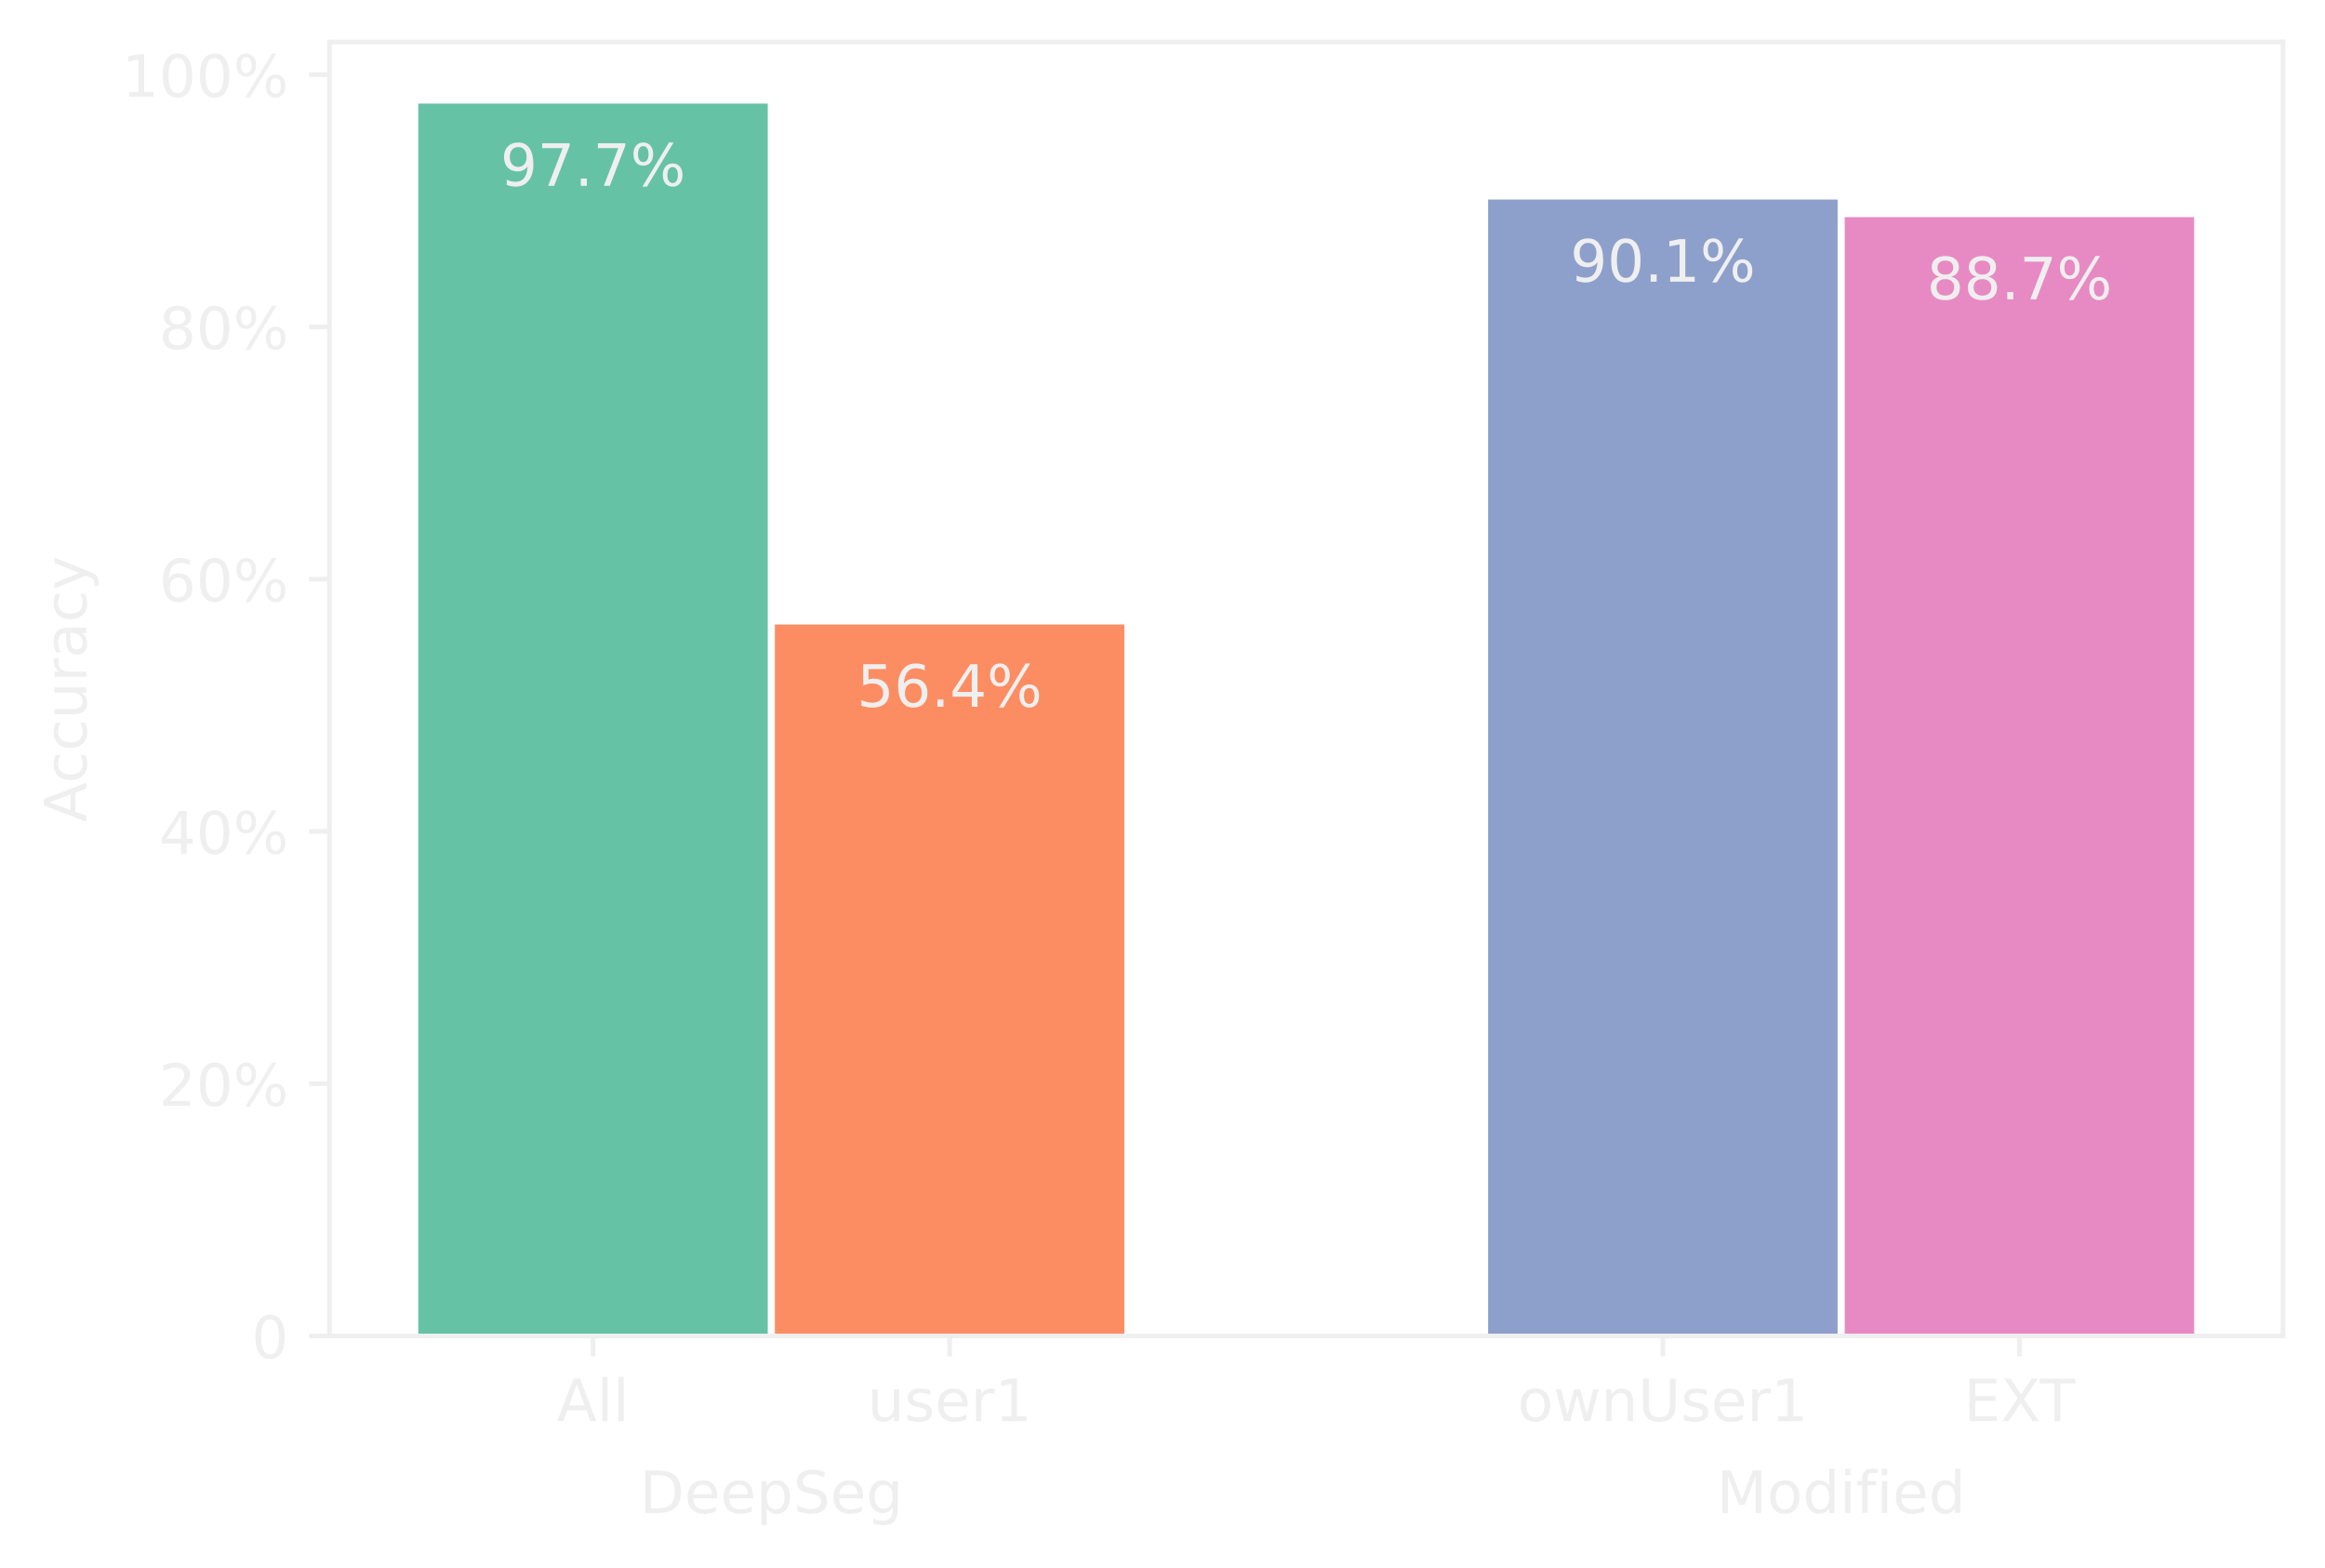
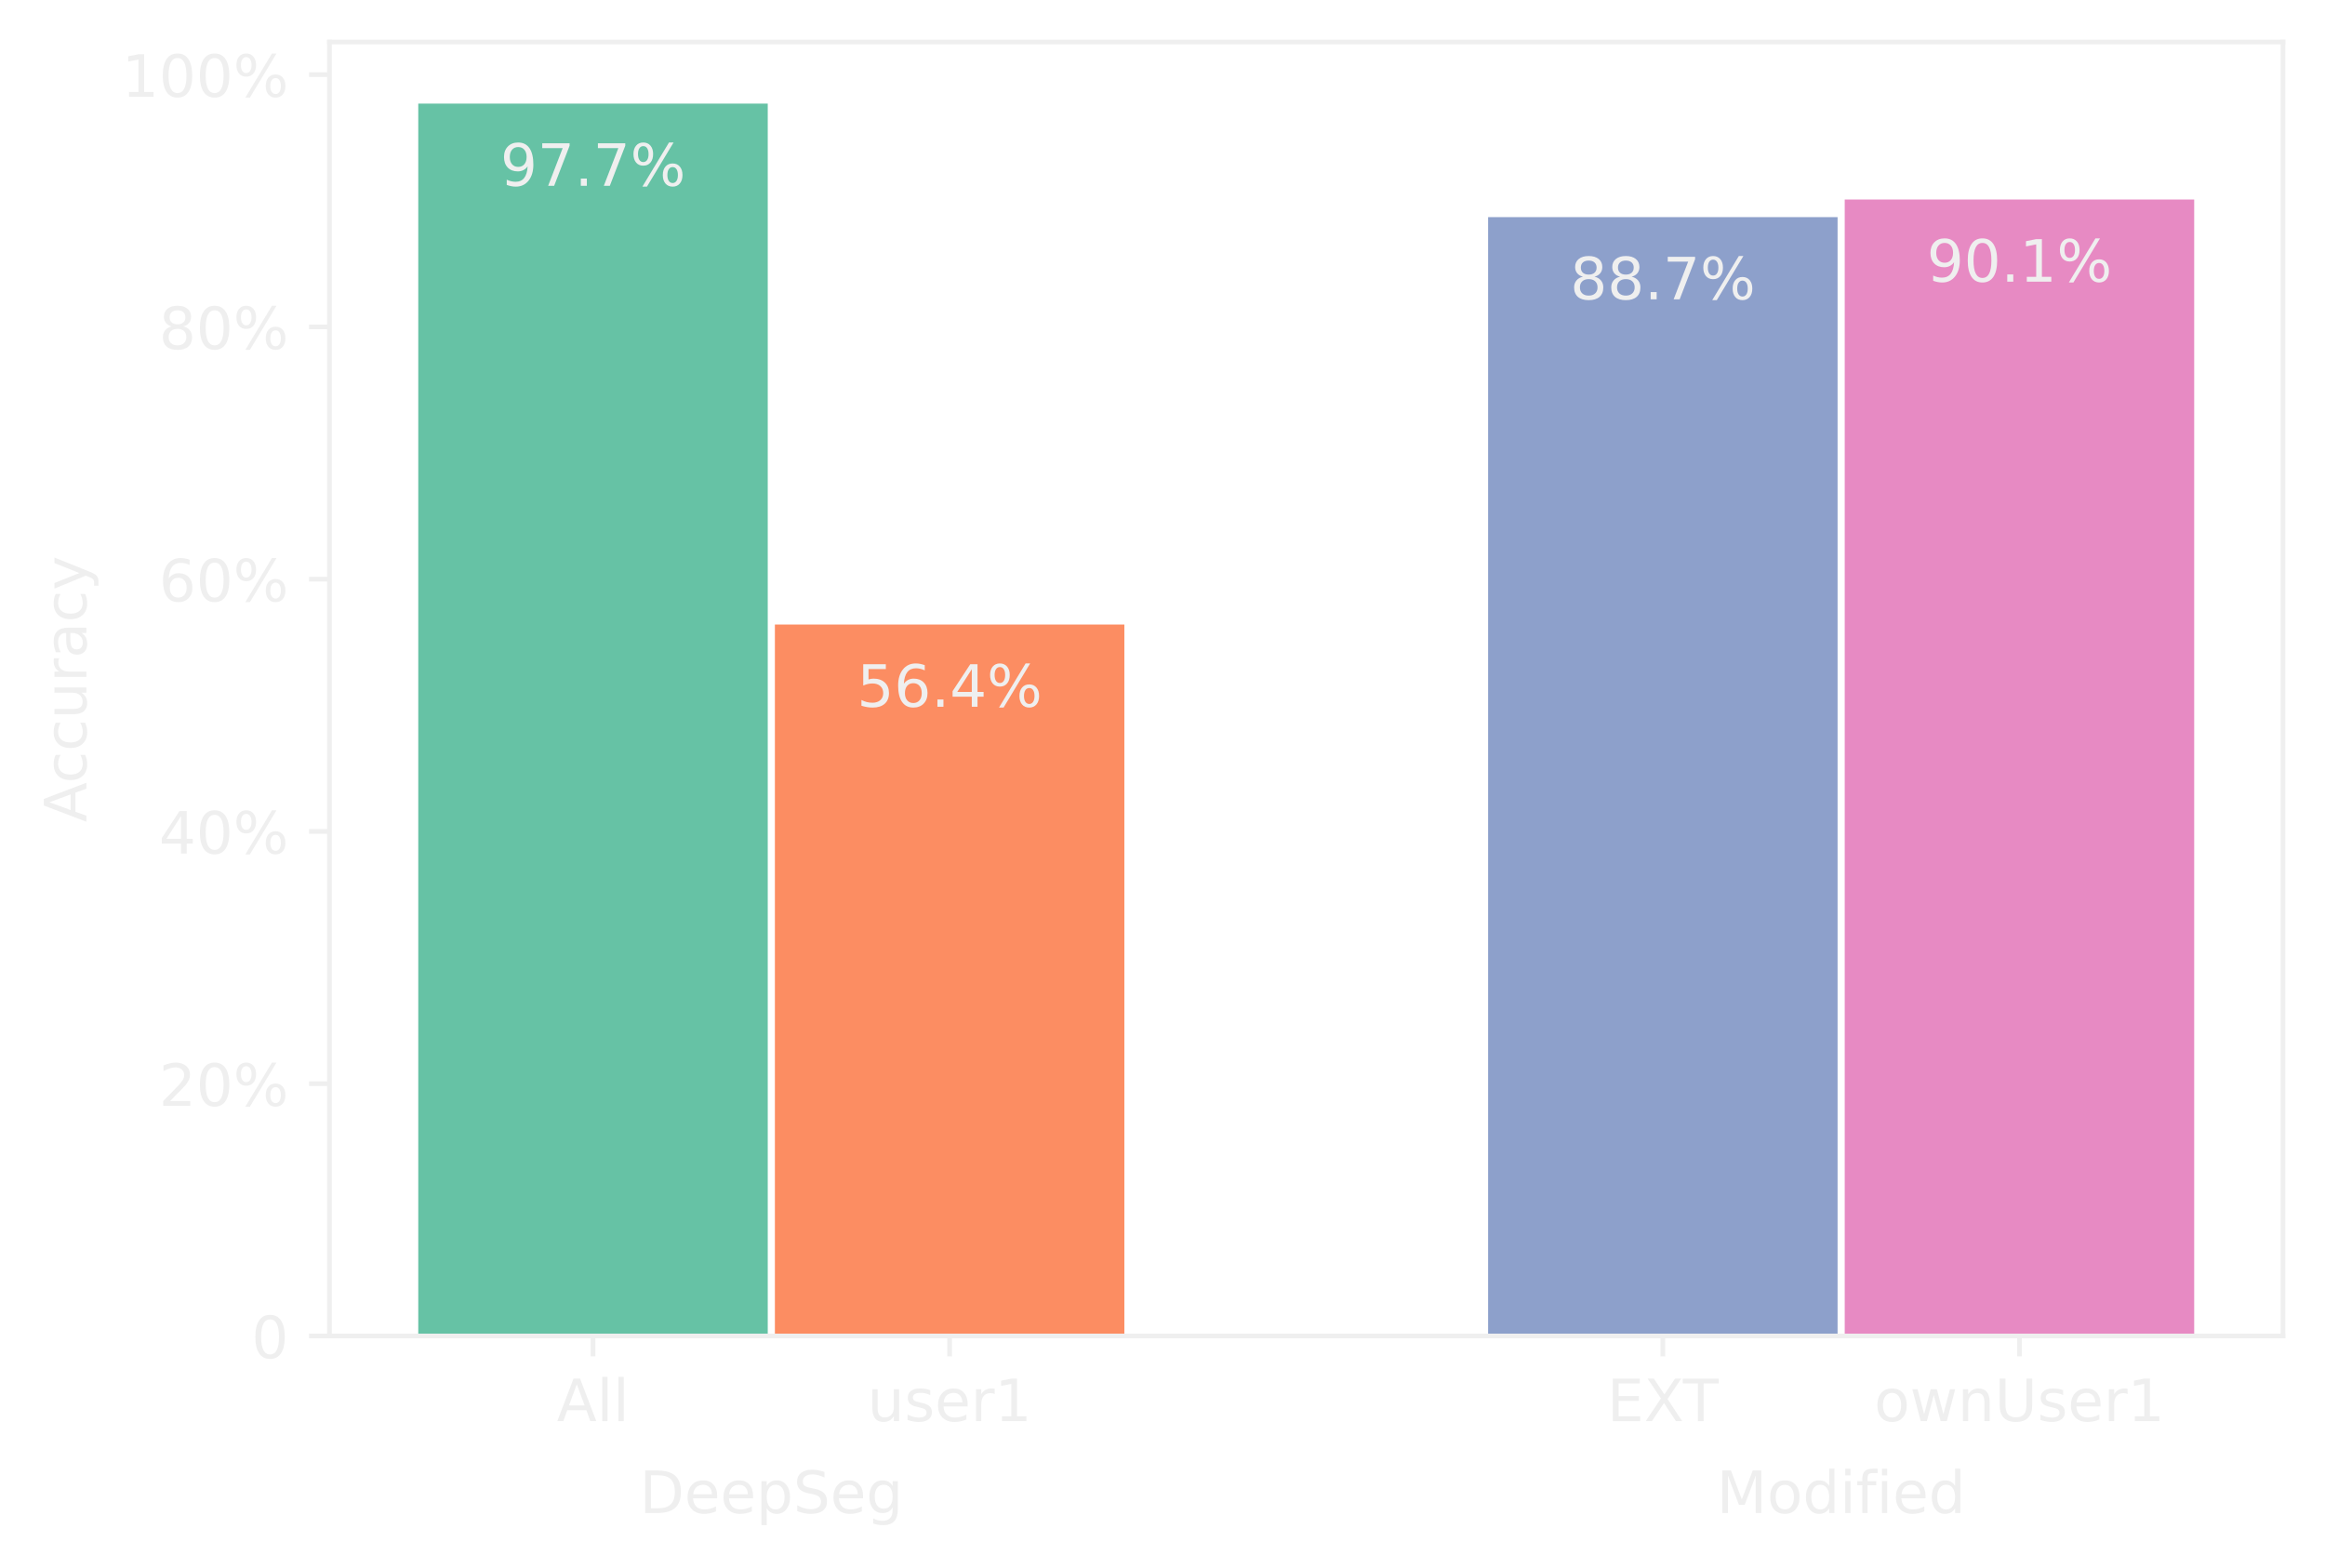
<svg xmlns="http://www.w3.org/2000/svg" xmlns:xlink="http://www.w3.org/1999/xlink" width="398.467pt" height="268.586pt" viewBox="0 0 398.467 268.586" version="1.1">
  <defs>
    <style type="text/css">*{stroke-linejoin: round; stroke-linecap: butt}</style>
  </defs>
  <g id="figure_1">
    <g id="patch_1">
      <path d="M 0 268.586  L 398.467 268.586  L 398.467 0  L 0 0  L 0 268.586  z " style="fill: none" />
    </g>
    <g id="axes_1">
      <g id="patch_2">
        <path d="M 56.467 228.96  L 391.267 228.96  L 391.267 7.2  L 56.467 7.2  L 56.467 228.96  z " style="fill: none" />
      </g>
      <g id="patch_3">
-         <path d="M 71.685 228.96  L 131.58 228.96  L 131.58 17.76  L 71.685 17.76  z " clip-path="url(#pf5bdb45b70)" style="fill: #66c2a5" />
+         <path d="M 71.685 228.96  L 131.58 228.96  L 131.58 17.76  L 71.685 17.76  z " clip-path="url(#pa9bfe33604)" style="fill: #66c2a5" />
      </g>
      <g id="patch_4">
-         <path d="M 132.803 228.96  L 192.697 228.96  L 192.697 107.039  L 132.803 107.039  z " clip-path="url(#pf5bdb45b70)" style="fill: #fc8d62" />
+         <path d="M 132.803 228.96  L 192.697 228.96  L 192.697 107.039  L 132.803 107.039  z " clip-path="url(#pa9bfe33604)" style="fill: #fc8d62" />
      </g>
      <g id="patch_5">
-         <path d="M 255.037 228.96  L 314.932 228.96  L 314.932 34.189  L 255.037 34.189  z " clip-path="url(#pf5bdb45b70)" style="fill: #8da0cb" />
+         <path d="M 255.037 228.96  L 314.932 228.96  L 314.932 37.215  L 255.037 37.215  z " clip-path="url(#pa9bfe33604)" style="fill: #8da0cb" />
      </g>
      <g id="patch_6">
-         <path d="M 316.154 228.96  L 376.049 228.96  L 376.049 37.215  L 316.154 37.215  z " clip-path="url(#pf5bdb45b70)" style="fill: #e78ac3" />
+         <path d="M 316.154 228.96  L 376.049 228.96  L 376.049 34.189  L 316.154 34.189  z " clip-path="url(#pa9bfe33604)" style="fill: #e78ac3" />
      </g>
      <g id="matplotlib.axis_1">
        <g id="xtick_1">
          <g id="line2d_1">
            <defs>
-               <path id="m4cf22e7137" d="M 0 0  L 0 3.5  " style="stroke: #efefef; stroke-width: 0.8" />
+               <path id="mf9490a491f" d="M 0 0  L 0 3.5  " style="stroke: #efefef; stroke-width: 0.8" />
            </defs>
            <g>
-               <use xlink:href="#m4cf22e7137" x="101.633" y="228.96" style="fill: #efefef; stroke: #efefef; stroke-width: 0.8" />
+               <use xlink:href="#mf9490a491f" x="101.633" y="228.96" style="fill: #efefef; stroke: #efefef; stroke-width: 0.8" />
            </g>
          </g>
          <g id="text_1">
            <g style="fill: #efefef" transform="translate(95.43436 243.5584) scale(0.1 -0.1)">
              <defs>
                <path id="DejaVuSans-41" d="M 2188 4044  L 1331 1722  L 3047 1722  L 2188 4044  z M 1831 4666  L 2547 4666  L 4325 0  L 3669 0  L 3244 1197  L 1141 1197  L 716 0  L 50 0  L 1831 4666  z " transform="scale(0.015625)" />
                <path id="DejaVuSans-6c" d="M 603 4863  L 1178 4863  L 1178 0  L 603 0  L 603 4863  z " transform="scale(0.015625)" />
              </defs>
              <use xlink:href="#DejaVuSans-41" />
              <use xlink:href="#DejaVuSans-6c" x="68.408" />
              <use xlink:href="#DejaVuSans-6c" x="96.191" />
            </g>
          </g>
        </g>
        <g id="xtick_2">
          <g id="line2d_2">
            <g>
-               <use xlink:href="#m4cf22e7137" x="162.75" y="228.96" style="fill: #efefef; stroke: #efefef; stroke-width: 0.8" />
+               <use xlink:href="#mf9490a491f" x="162.75" y="228.96" style="fill: #efefef; stroke: #efefef; stroke-width: 0.8" />
            </g>
          </g>
          <g id="text_2">
            <g style="fill: #efefef" transform="translate(148.6633 243.5584) scale(0.1 -0.1)">
              <defs>
                <path id="DejaVuSans-75" d="M 544 1381  L 544 3500  L 1119 3500  L 1119 1403  Q 1119 906 1312 657  Q 1506 409 1894 409  Q 2359 409 2629 706  Q 2900 1003 2900 1516  L 2900 3500  L 3475 3500  L 3475 0  L 2900 0  L 2900 538  Q 2691 219 2414 64  Q 2138 -91 1772 -91  Q 1169 -91 856 284  Q 544 659 544 1381  z M 1991 3584  L 1991 3584  z " transform="scale(0.015625)" />
                <path id="DejaVuSans-73" d="M 2834 3397  L 2834 2853  Q 2591 2978 2328 3040  Q 2066 3103 1784 3103  Q 1356 3103 1142 2972  Q 928 2841 928 2578  Q 928 2378 1081 2264  Q 1234 2150 1697 2047  L 1894 2003  Q 2506 1872 2764 1633  Q 3022 1394 3022 966  Q 3022 478 2636 193  Q 2250 -91 1575 -91  Q 1294 -91 989 -36  Q 684 19 347 128  L 347 722  Q 666 556 975 473  Q 1284 391 1588 391  Q 1994 391 2212 530  Q 2431 669 2431 922  Q 2431 1156 2273 1281  Q 2116 1406 1581 1522  L 1381 1569  Q 847 1681 609 1914  Q 372 2147 372 2553  Q 372 3047 722 3315  Q 1072 3584 1716 3584  Q 2034 3584 2315 3537  Q 2597 3491 2834 3397  z " transform="scale(0.015625)" />
                <path id="DejaVuSans-65" d="M 3597 1894  L 3597 1613  L 953 1613  Q 991 1019 1311 708  Q 1631 397 2203 397  Q 2534 397 2845 478  Q 3156 559 3463 722  L 3463 178  Q 3153 47 2828 -22  Q 2503 -91 2169 -91  Q 1331 -91 842 396  Q 353 884 353 1716  Q 353 2575 817 3079  Q 1281 3584 2069 3584  Q 2775 3584 3186 3129  Q 3597 2675 3597 1894  z M 3022 2063  Q 3016 2534 2758 2815  Q 2500 3097 2075 3097  Q 1594 3097 1305 2825  Q 1016 2553 972 2059  L 3022 2063  z " transform="scale(0.015625)" />
                <path id="DejaVuSans-72" d="M 2631 2963  Q 2534 3019 2420 3045  Q 2306 3072 2169 3072  Q 1681 3072 1420 2755  Q 1159 2438 1159 1844  L 1159 0  L 581 0  L 581 3500  L 1159 3500  L 1159 2956  Q 1341 3275 1631 3429  Q 1922 3584 2338 3584  Q 2397 3584 2469 3576  Q 2541 3569 2628 3553  L 2631 2963  z " transform="scale(0.015625)" />
                <path id="DejaVuSans-31" d="M 794 531  L 1825 531  L 1825 4091  L 703 3866  L 703 4441  L 1819 4666  L 2450 4666  L 2450 531  L 3481 531  L 3481 0  L 794 0  L 794 531  z " transform="scale(0.015625)" />
              </defs>
              <use xlink:href="#DejaVuSans-75" />
              <use xlink:href="#DejaVuSans-73" x="63.379" />
              <use xlink:href="#DejaVuSans-65" x="115.479" />
              <use xlink:href="#DejaVuSans-72" x="177.002" />
              <use xlink:href="#DejaVuSans-31" x="218.115" />
            </g>
          </g>
        </g>
        <g id="xtick_3">
          <g id="line2d_3">
            <g>
-               <use xlink:href="#m4cf22e7137" x="284.984" y="228.96" style="fill: #efefef; stroke: #efefef; stroke-width: 0.8" />
+               <use xlink:href="#mf9490a491f" x="284.984" y="228.96" style="fill: #efefef; stroke: #efefef; stroke-width: 0.8" />
            </g>
          </g>
          <g id="text_3">
-             <g style="fill: #efefef" transform="translate(260.0899 243.5584) scale(0.1 -0.1)">
+             <g style="fill: #efefef" transform="translate(275.4336 243.5584) scale(0.1 -0.1)">
+               <defs>
+                 <path id="DejaVuSans-45" d="M 628 4666  L 3578 4666  L 3578 4134  L 1259 4134  L 1259 2753  L 3481 2753  L 3481 2222  L 1259 2222  L 1259 531  L 3634 531  L 3634 0  L 628 0  L 628 4666  z " transform="scale(0.015625)" />
+                 <path id="DejaVuSans-58" d="M 403 4666  L 1081 4666  L 2241 2931  L 3406 4666  L 4084 4666  L 2584 2425  L 4184 0  L 3506 0  L 2194 1984  L 872 0  L 191 0  L 1856 2491  L 403 4666  z " transform="scale(0.015625)" />
+                 <path id="DejaVuSans-54" d="M -19 4666  L 3928 4666  L 3928 4134  L 2272 4134  L 2272 0  L 1638 0  L 1638 4134  L -19 4134  L -19 4666  z " transform="scale(0.015625)" />
+               </defs>
+               <use xlink:href="#DejaVuSans-45" />
+               <use xlink:href="#DejaVuSans-58" x="63.184" />
+               <use xlink:href="#DejaVuSans-54" x="129.939" />
+             </g>
+           </g>
+         </g>
+         <g id="xtick_4">
+           <g id="line2d_4">
+             <g>
+               <use xlink:href="#mf9490a491f" x="346.102" y="228.96" style="fill: #efefef; stroke: #efefef; stroke-width: 0.8" />
+             </g>
+           </g>
+           <g id="text_4">
+             <g style="fill: #efefef" transform="translate(321.207 243.5584) scale(0.1 -0.1)">
              <defs>
                <path id="DejaVuSans-6f" d="M 1959 3097  Q 1497 3097 1228 2736  Q 959 2375 959 1747  Q 959 1119 1226 758  Q 1494 397 1959 397  Q 2419 397 2687 759  Q 2956 1122 2956 1747  Q 2956 2369 2687 2733  Q 2419 3097 1959 3097  z M 1959 3584  Q 2709 3584 3137 3096  Q 3566 2609 3566 1747  Q 3566 888 3137 398  Q 2709 -91 1959 -91  Q 1206 -91 779 398  Q 353 888 353 1747  Q 353 2609 779 3096  Q 1206 3584 1959 3584  z " transform="scale(0.015625)" />
                <path id="DejaVuSans-77" d="M 269 3500  L 844 3500  L 1563 769  L 2278 3500  L 2956 3500  L 3675 769  L 4391 3500  L 4966 3500  L 4050 0  L 3372 0  L 2619 2869  L 1863 0  L 1184 0  L 269 3500  z " transform="scale(0.015625)" />
                <path id="DejaVuSans-6e" d="M 3513 2113  L 3513 0  L 2938 0  L 2938 2094  Q 2938 2591 2744 2837  Q 2550 3084 2163 3084  Q 1697 3084 1428 2787  Q 1159 2491 1159 1978  L 1159 0  L 581 0  L 581 3500  L 1159 3500  L 1159 2956  Q 1366 3272 1645 3428  Q 1925 3584 2291 3584  Q 2894 3584 3203 3211  Q 3513 2838 3513 2113  z " transform="scale(0.015625)" />
                <path id="DejaVuSans-55" d="M 556 4666  L 1191 4666  L 1191 1831  Q 1191 1081 1462 751  Q 1734 422 2344 422  Q 2950 422 3222 751  Q 3494 1081 3494 1831  L 3494 4666  L 4128 4666  L 4128 1753  Q 4128 841 3676 375  Q 3225 -91 2344 -91  Q 1459 -91 1007 375  Q 556 841 556 1753  L 556 4666  z " transform="scale(0.015625)" />
              </defs>
              <use xlink:href="#DejaVuSans-6f" />
              <use xlink:href="#DejaVuSans-77" x="61.182" />
              <use xlink:href="#DejaVuSans-6e" x="142.969" />
              <use xlink:href="#DejaVuSans-55" x="206.348" />
              <use xlink:href="#DejaVuSans-73" x="279.541" />
              <use xlink:href="#DejaVuSans-65" x="331.641" />
              <use xlink:href="#DejaVuSans-72" x="393.164" />
              <use xlink:href="#DejaVuSans-31" x="434.277" />
            </g>
          </g>
        </g>
-         <g id="xtick_4">
-           <g id="line2d_4">
-             <g>
-               <use xlink:href="#m4cf22e7137" x="346.102" y="228.96" style="fill: #efefef; stroke: #efefef; stroke-width: 0.8" />
-             </g>
-           </g>
-           <g id="text_4">
-             <g style="fill: #efefef" transform="translate(336.5508 243.5584) scale(0.1 -0.1)">
-               <defs>
-                 <path id="DejaVuSans-45" d="M 628 4666  L 3578 4666  L 3578 4134  L 1259 4134  L 1259 2753  L 3481 2753  L 3481 2222  L 1259 2222  L 1259 531  L 3634 531  L 3634 0  L 628 0  L 628 4666  z " transform="scale(0.015625)" />
-                 <path id="DejaVuSans-58" d="M 403 4666  L 1081 4666  L 2241 2931  L 3406 4666  L 4084 4666  L 2584 2425  L 4184 0  L 3506 0  L 2194 1984  L 872 0  L 191 0  L 1856 2491  L 403 4666  z " transform="scale(0.015625)" />
-                 <path id="DejaVuSans-54" d="M -19 4666  L 3928 4666  L 3928 4134  L 2272 4134  L 2272 0  L 1638 0  L 1638 4134  L -19 4134  L -19 4666  z " transform="scale(0.015625)" />
-               </defs>
-               <use xlink:href="#DejaVuSans-45" />
-               <use xlink:href="#DejaVuSans-58" x="63.184" />
-               <use xlink:href="#DejaVuSans-54" x="129.939" />
-             </g>
-           </g>
-         </g>
      </g>
      <g id="matplotlib.axis_2">
        <g id="ytick_1">
          <g id="line2d_5">
            <defs>
-               <path id="m38e8d53820" d="M 0 0  L -3.5 0  " style="stroke: #efefef; stroke-width: 0.8" />
+               <path id="m9b6d4afd37" d="M 0 0  L -3.5 0  " style="stroke: #efefef; stroke-width: 0.8" />
            </defs>
            <g>
-               <use xlink:href="#m38e8d53820" x="56.467" y="228.96" style="fill: #efefef; stroke: #efefef; stroke-width: 0.8" />
+               <use xlink:href="#m9b6d4afd37" x="56.467" y="228.96" style="fill: #efefef; stroke: #efefef; stroke-width: 0.8" />
            </g>
          </g>
          <g id="text_5">
            <g style="fill: #efefef" transform="translate(43.10469 232.7592) scale(0.1 -0.1)">
              <defs>
                <path id="DejaVuSans-30" d="M 2034 4250  Q 1547 4250 1301 3770  Q 1056 3291 1056 2328  Q 1056 1369 1301 889  Q 1547 409 2034 409  Q 2525 409 2770 889  Q 3016 1369 3016 2328  Q 3016 3291 2770 3770  Q 2525 4250 2034 4250  z M 2034 4750  Q 2819 4750 3233 4129  Q 3647 3509 3647 2328  Q 3647 1150 3233 529  Q 2819 -91 2034 -91  Q 1250 -91 836 529  Q 422 1150 422 2328  Q 422 3509 836 4129  Q 1250 4750 2034 4750  z " transform="scale(0.015625)" />
              </defs>
              <use xlink:href="#DejaVuSans-30" />
            </g>
          </g>
        </g>
        <g id="ytick_2">
          <g id="line2d_6">
            <g>
-               <use xlink:href="#m38e8d53820" x="56.467" y="185.726" style="fill: #efefef; stroke: #efefef; stroke-width: 0.8" />
+               <use xlink:href="#m9b6d4afd37" x="56.467" y="185.726" style="fill: #efefef; stroke: #efefef; stroke-width: 0.8" />
            </g>
          </g>
          <g id="text_6">
            <g style="fill: #efefef" transform="translate(27.24063 189.5248) scale(0.1 -0.1)">
              <defs>
                <path id="DejaVuSans-32" d="M 1228 531  L 3431 531  L 3431 0  L 469 0  L 469 531  Q 828 903 1448 1529  Q 2069 2156 2228 2338  Q 2531 2678 2651 2914  Q 2772 3150 2772 3378  Q 2772 3750 2511 3984  Q 2250 4219 1831 4219  Q 1534 4219 1204 4116  Q 875 4013 500 3803  L 500 4441  Q 881 4594 1212 4672  Q 1544 4750 1819 4750  Q 2544 4750 2975 4387  Q 3406 4025 3406 3419  Q 3406 3131 3298 2873  Q 3191 2616 2906 2266  Q 2828 2175 2409 1742  Q 1991 1309 1228 531  z " transform="scale(0.015625)" />
                <path id="DejaVuSans-25" d="M 4653 2053  Q 4381 2053 4226 1822  Q 4072 1591 4072 1178  Q 4072 772 4226 539  Q 4381 306 4653 306  Q 4919 306 5073 539  Q 5228 772 5228 1178  Q 5228 1588 5073 1820  Q 4919 2053 4653 2053  z M 4653 2450  Q 5147 2450 5437 2106  Q 5728 1763 5728 1178  Q 5728 594 5436 251  Q 5144 -91 4653 -91  Q 4153 -91 3862 251  Q 3572 594 3572 1178  Q 3572 1766 3864 2108  Q 4156 2450 4653 2450  z M 1428 4353  Q 1159 4353 1004 4120  Q 850 3888 850 3481  Q 850 3069 1003 2837  Q 1156 2606 1428 2606  Q 1700 2606 1854 2837  Q 2009 3069 2009 3481  Q 2009 3884 1853 4118  Q 1697 4353 1428 4353  z M 4250 4750  L 4750 4750  L 1831 -91  L 1331 -91  L 4250 4750  z M 1428 4750  Q 1922 4750 2215 4408  Q 2509 4066 2509 3481  Q 2509 2891 2217 2550  Q 1925 2209 1428 2209  Q 931 2209 642 2551  Q 353 2894 353 3481  Q 353 4063 643 4406  Q 934 4750 1428 4750  z " transform="scale(0.015625)" />
              </defs>
              <use xlink:href="#DejaVuSans-32" />
              <use xlink:href="#DejaVuSans-30" x="63.623" />
              <use xlink:href="#DejaVuSans-25" x="127.246" />
            </g>
          </g>
        </g>
        <g id="ytick_3">
          <g id="line2d_7">
            <g>
-               <use xlink:href="#m38e8d53820" x="56.467" y="142.491" style="fill: #efefef; stroke: #efefef; stroke-width: 0.8" />
+               <use xlink:href="#m9b6d4afd37" x="56.467" y="142.491" style="fill: #efefef; stroke: #efefef; stroke-width: 0.8" />
            </g>
          </g>
          <g id="text_7">
            <g style="fill: #efefef" transform="translate(27.24063 146.2904) scale(0.1 -0.1)">
              <defs>
                <path id="DejaVuSans-34" d="M 2419 4116  L 825 1625  L 2419 1625  L 2419 4116  z M 2253 4666  L 3047 4666  L 3047 1625  L 3713 1625  L 3713 1100  L 3047 1100  L 3047 0  L 2419 0  L 2419 1100  L 313 1100  L 313 1709  L 2253 4666  z " transform="scale(0.015625)" />
              </defs>
              <use xlink:href="#DejaVuSans-34" />
              <use xlink:href="#DejaVuSans-30" x="63.623" />
              <use xlink:href="#DejaVuSans-25" x="127.246" />
            </g>
          </g>
        </g>
        <g id="ytick_4">
          <g id="line2d_8">
            <g>
-               <use xlink:href="#m38e8d53820" x="56.467" y="99.257" style="fill: #efefef; stroke: #efefef; stroke-width: 0.8" />
+               <use xlink:href="#m9b6d4afd37" x="56.467" y="99.257" style="fill: #efefef; stroke: #efefef; stroke-width: 0.8" />
            </g>
          </g>
          <g id="text_8">
            <g style="fill: #efefef" transform="translate(27.24063 103.056) scale(0.1 -0.1)">
              <defs>
                <path id="DejaVuSans-36" d="M 2113 2584  Q 1688 2584 1439 2293  Q 1191 2003 1191 1497  Q 1191 994 1439 701  Q 1688 409 2113 409  Q 2538 409 2786 701  Q 3034 994 3034 1497  Q 3034 2003 2786 2293  Q 2538 2584 2113 2584  z M 3366 4563  L 3366 3988  Q 3128 4100 2886 4159  Q 2644 4219 2406 4219  Q 1781 4219 1451 3797  Q 1122 3375 1075 2522  Q 1259 2794 1537 2939  Q 1816 3084 2150 3084  Q 2853 3084 3261 2657  Q 3669 2231 3669 1497  Q 3669 778 3244 343  Q 2819 -91 2113 -91  Q 1303 -91 875 529  Q 447 1150 447 2328  Q 447 3434 972 4092  Q 1497 4750 2381 4750  Q 2619 4750 2861 4703  Q 3103 4656 3366 4563  z " transform="scale(0.015625)" />
              </defs>
              <use xlink:href="#DejaVuSans-36" />
              <use xlink:href="#DejaVuSans-30" x="63.623" />
              <use xlink:href="#DejaVuSans-25" x="127.246" />
            </g>
          </g>
        </g>
        <g id="ytick_5">
          <g id="line2d_9">
            <g>
-               <use xlink:href="#m38e8d53820" x="56.467" y="56.022" style="fill: #efefef; stroke: #efefef; stroke-width: 0.8" />
+               <use xlink:href="#m9b6d4afd37" x="56.467" y="56.022" style="fill: #efefef; stroke: #efefef; stroke-width: 0.8" />
            </g>
          </g>
          <g id="text_9">
            <g style="fill: #efefef" transform="translate(27.24063 59.82165) scale(0.1 -0.1)">
              <defs>
                <path id="DejaVuSans-38" d="M 2034 2216  Q 1584 2216 1326 1975  Q 1069 1734 1069 1313  Q 1069 891 1326 650  Q 1584 409 2034 409  Q 2484 409 2743 651  Q 3003 894 3003 1313  Q 3003 1734 2745 1975  Q 2488 2216 2034 2216  z M 1403 2484  Q 997 2584 770 2862  Q 544 3141 544 3541  Q 544 4100 942 4425  Q 1341 4750 2034 4750  Q 2731 4750 3128 4425  Q 3525 4100 3525 3541  Q 3525 3141 3298 2862  Q 3072 2584 2669 2484  Q 3125 2378 3379 2068  Q 3634 1759 3634 1313  Q 3634 634 3220 271  Q 2806 -91 2034 -91  Q 1263 -91 848 271  Q 434 634 434 1313  Q 434 1759 690 2068  Q 947 2378 1403 2484  z M 1172 3481  Q 1172 3119 1398 2916  Q 1625 2713 2034 2713  Q 2441 2713 2670 2916  Q 2900 3119 2900 3481  Q 2900 3844 2670 4047  Q 2441 4250 2034 4250  Q 1625 4250 1398 4047  Q 1172 3844 1172 3481  z " transform="scale(0.015625)" />
              </defs>
              <use xlink:href="#DejaVuSans-38" />
              <use xlink:href="#DejaVuSans-30" x="63.623" />
              <use xlink:href="#DejaVuSans-25" x="127.246" />
            </g>
          </g>
        </g>
        <g id="ytick_6">
          <g id="line2d_10">
            <g>
-               <use xlink:href="#m38e8d53820" x="56.467" y="12.788" style="fill: #efefef; stroke: #efefef; stroke-width: 0.8" />
+               <use xlink:href="#m9b6d4afd37" x="56.467" y="12.788" style="fill: #efefef; stroke: #efefef; stroke-width: 0.8" />
            </g>
          </g>
          <g id="text_10">
            <g style="fill: #efefef" transform="translate(20.87813 16.58726) scale(0.1 -0.1)">
              <use xlink:href="#DejaVuSans-31" />
              <use xlink:href="#DejaVuSans-30" x="63.623" />
              <use xlink:href="#DejaVuSans-30" x="127.246" />
              <use xlink:href="#DejaVuSans-25" x="190.869" />
            </g>
          </g>
        </g>
        <g id="text_11">
          <g style="fill: #efefef" transform="translate(14.79844 140.9081) rotate(-90) scale(0.1 -0.1)">
            <defs>
              <path id="DejaVuSans-63" d="M 3122 3366  L 3122 2828  Q 2878 2963 2633 3030  Q 2388 3097 2138 3097  Q 1578 3097 1268 2742  Q 959 2388 959 1747  Q 959 1106 1268 751  Q 1578 397 2138 397  Q 2388 397 2633 464  Q 2878 531 3122 666  L 3122 134  Q 2881 22 2623 -34  Q 2366 -91 2075 -91  Q 1284 -91 818 406  Q 353 903 353 1747  Q 353 2603 823 3093  Q 1294 3584 2113 3584  Q 2378 3584 2631 3529  Q 2884 3475 3122 3366  z " transform="scale(0.015625)" />
              <path id="DejaVuSans-61" d="M 2194 1759  Q 1497 1759 1228 1600  Q 959 1441 959 1056  Q 959 750 1161 570  Q 1363 391 1709 391  Q 2188 391 2477 730  Q 2766 1069 2766 1631  L 2766 1759  L 2194 1759  z M 3341 1997  L 3341 0  L 2766 0  L 2766 531  Q 2569 213 2275 61  Q 1981 -91 1556 -91  Q 1019 -91 701 211  Q 384 513 384 1019  Q 384 1609 779 1909  Q 1175 2209 1959 2209  L 2766 2209  L 2766 2266  Q 2766 2663 2505 2880  Q 2244 3097 1772 3097  Q 1472 3097 1187 3025  Q 903 2953 641 2809  L 641 3341  Q 956 3463 1253 3523  Q 1550 3584 1831 3584  Q 2591 3584 2966 3190  Q 3341 2797 3341 1997  z " transform="scale(0.015625)" />
              <path id="DejaVuSans-79" d="M 2059 -325  Q 1816 -950 1584 -1140  Q 1353 -1331 966 -1331  L 506 -1331  L 506 -850  L 844 -850  Q 1081 -850 1212 -737  Q 1344 -625 1503 -206  L 1606 56  L 191 3500  L 800 3500  L 1894 763  L 2988 3500  L 3597 3500  L 2059 -325  z " transform="scale(0.015625)" />
            </defs>
            <use xlink:href="#DejaVuSans-41" />
            <use xlink:href="#DejaVuSans-63" x="66.658" />
            <use xlink:href="#DejaVuSans-63" x="121.639" />
            <use xlink:href="#DejaVuSans-75" x="176.619" />
            <use xlink:href="#DejaVuSans-72" x="239.998" />
            <use xlink:href="#DejaVuSans-61" x="281.111" />
            <use xlink:href="#DejaVuSans-63" x="342.391" />
            <use xlink:href="#DejaVuSans-79" x="397.371" />
          </g>
        </g>
      </g>
      <g id="patch_7">
        <path d="M 56.467 228.96  L 56.467 7.2  " style="fill: none; stroke: #efefef; stroke-width: 0.8; stroke-linejoin: miter; stroke-linecap: square" />
      </g>
      <g id="patch_8">
        <path d="M 391.267 228.96  L 391.267 7.2  " style="fill: none; stroke: #efefef; stroke-width: 0.8; stroke-linejoin: miter; stroke-linecap: square" />
      </g>
      <g id="patch_9">
        <path d="M 56.467 228.96  L 391.267 228.96  " style="fill: none; stroke: #efefef; stroke-width: 0.8; stroke-linejoin: miter; stroke-linecap: square" />
      </g>
      <g id="patch_10">
        <path d="M 56.467 7.2  L 391.267 7.2  " style="fill: none; stroke: #efefef; stroke-width: 0.8; stroke-linejoin: miter; stroke-linecap: square" />
      </g>
      <g id="text_12">
        <g style="fill: #efefef" transform="translate(109.5891 259.3061) scale(0.1 -0.1)">
          <defs>
            <path id="DejaVuSans-44" d="M 1259 4147  L 1259 519  L 2022 519  Q 2988 519 3436 956  Q 3884 1394 3884 2338  Q 3884 3275 3436 3711  Q 2988 4147 2022 4147  L 1259 4147  z M 628 4666  L 1925 4666  Q 3281 4666 3915 4102  Q 4550 3538 4550 2338  Q 4550 1131 3912 565  Q 3275 0 1925 0  L 628 0  L 628 4666  z " transform="scale(0.015625)" />
            <path id="DejaVuSans-70" d="M 1159 525  L 1159 -1331  L 581 -1331  L 581 3500  L 1159 3500  L 1159 2969  Q 1341 3281 1617 3432  Q 1894 3584 2278 3584  Q 2916 3584 3314 3078  Q 3713 2572 3713 1747  Q 3713 922 3314 415  Q 2916 -91 2278 -91  Q 1894 -91 1617 61  Q 1341 213 1159 525  z M 3116 1747  Q 3116 2381 2855 2742  Q 2594 3103 2138 3103  Q 1681 3103 1420 2742  Q 1159 2381 1159 1747  Q 1159 1113 1420 752  Q 1681 391 2138 391  Q 2594 391 2855 752  Q 3116 1113 3116 1747  z " transform="scale(0.015625)" />
            <path id="DejaVuSans-53" d="M 3425 4513  L 3425 3897  Q 3066 4069 2747 4153  Q 2428 4238 2131 4238  Q 1616 4238 1336 4038  Q 1056 3838 1056 3469  Q 1056 3159 1242 3001  Q 1428 2844 1947 2747  L 2328 2669  Q 3034 2534 3370 2195  Q 3706 1856 3706 1288  Q 3706 609 3251 259  Q 2797 -91 1919 -91  Q 1588 -91 1214 -16  Q 841 59 441 206  L 441 856  Q 825 641 1194 531  Q 1563 422 1919 422  Q 2459 422 2753 634  Q 3047 847 3047 1241  Q 3047 1584 2836 1778  Q 2625 1972 2144 2069  L 1759 2144  Q 1053 2284 737 2584  Q 422 2884 422 3419  Q 422 4038 858 4394  Q 1294 4750 2059 4750  Q 2388 4750 2728 4690  Q 3069 4631 3425 4513  z " transform="scale(0.015625)" />
            <path id="DejaVuSans-67" d="M 2906 1791  Q 2906 2416 2648 2759  Q 2391 3103 1925 3103  Q 1463 3103 1205 2759  Q 947 2416 947 1791  Q 947 1169 1205 825  Q 1463 481 1925 481  Q 2391 481 2648 825  Q 2906 1169 2906 1791  z M 3481 434  Q 3481 -459 3084 -895  Q 2688 -1331 1869 -1331  Q 1566 -1331 1297 -1286  Q 1028 -1241 775 -1147  L 775 -588  Q 1028 -725 1275 -790  Q 1522 -856 1778 -856  Q 2344 -856 2625 -561  Q 2906 -266 2906 331  L 2906 616  Q 2728 306 2450 153  Q 2172 0 1784 0  Q 1141 0 747 490  Q 353 981 353 1791  Q 353 2603 747 3093  Q 1141 3584 1784 3584  Q 2172 3584 2450 3431  Q 2728 3278 2906 2969  L 2906 3500  L 3481 3500  L 3481 434  z " transform="scale(0.015625)" />
          </defs>
          <use xlink:href="#DejaVuSans-44" />
          <use xlink:href="#DejaVuSans-65" x="77.002" />
          <use xlink:href="#DejaVuSans-65" x="138.525" />
          <use xlink:href="#DejaVuSans-70" x="200.049" />
          <use xlink:href="#DejaVuSans-53" x="263.525" />
          <use xlink:href="#DejaVuSans-65" x="327.002" />
          <use xlink:href="#DejaVuSans-67" x="388.525" />
        </g>
      </g>
      <g id="text_13">
        <g style="fill: #efefef" transform="translate(294.2063 259.3061) scale(0.1 -0.1)">
          <defs>
            <path id="DejaVuSans-4d" d="M 628 4666  L 1569 4666  L 2759 1491  L 3956 4666  L 4897 4666  L 4897 0  L 4281 0  L 4281 4097  L 3078 897  L 2444 897  L 1241 4097  L 1241 0  L 628 0  L 628 4666  z " transform="scale(0.015625)" />
            <path id="DejaVuSans-64" d="M 2906 2969  L 2906 4863  L 3481 4863  L 3481 0  L 2906 0  L 2906 525  Q 2725 213 2448 61  Q 2172 -91 1784 -91  Q 1150 -91 751 415  Q 353 922 353 1747  Q 353 2572 751 3078  Q 1150 3584 1784 3584  Q 2172 3584 2448 3432  Q 2725 3281 2906 2969  z M 947 1747  Q 947 1113 1208 752  Q 1469 391 1925 391  Q 2381 391 2643 752  Q 2906 1113 2906 1747  Q 2906 2381 2643 2742  Q 2381 3103 1925 3103  Q 1469 3103 1208 2742  Q 947 2381 947 1747  z " transform="scale(0.015625)" />
            <path id="DejaVuSans-69" d="M 603 3500  L 1178 3500  L 1178 0  L 603 0  L 603 3500  z M 603 4863  L 1178 4863  L 1178 4134  L 603 4134  L 603 4863  z " transform="scale(0.015625)" />
            <path id="DejaVuSans-66" d="M 2375 4863  L 2375 4384  L 1825 4384  Q 1516 4384 1395 4259  Q 1275 4134 1275 3809  L 1275 3500  L 2222 3500  L 2222 3053  L 1275 3053  L 1275 0  L 697 0  L 697 3053  L 147 3053  L 147 3500  L 697 3500  L 697 3744  Q 697 4328 969 4595  Q 1241 4863 1831 4863  L 2375 4863  z " transform="scale(0.015625)" />
          </defs>
          <use xlink:href="#DejaVuSans-4d" />
          <use xlink:href="#DejaVuSans-6f" x="86.279" />
          <use xlink:href="#DejaVuSans-64" x="147.461" />
          <use xlink:href="#DejaVuSans-69" x="210.938" />
          <use xlink:href="#DejaVuSans-66" x="238.721" />
          <use xlink:href="#DejaVuSans-69" x="273.926" />
          <use xlink:href="#DejaVuSans-65" x="301.709" />
          <use xlink:href="#DejaVuSans-64" x="363.232" />
        </g>
      </g>
      <g id="text_14">
        <g style="fill: #efefef" transform="translate(85.7492 31.8436) scale(0.1 -0.1)">
          <defs>
            <path id="DejaVuSans-39" d="M 703 97  L 703 672  Q 941 559 1184 500  Q 1428 441 1663 441  Q 2288 441 2617 861  Q 2947 1281 2994 2138  Q 2813 1869 2534 1725  Q 2256 1581 1919 1581  Q 1219 1581 811 2004  Q 403 2428 403 3163  Q 403 3881 828 4315  Q 1253 4750 1959 4750  Q 2769 4750 3195 4129  Q 3622 3509 3622 2328  Q 3622 1225 3098 567  Q 2575 -91 1691 -91  Q 1453 -91 1209 -44  Q 966 3 703 97  z M 1959 2075  Q 2384 2075 2632 2365  Q 2881 2656 2881 3163  Q 2881 3666 2632 3958  Q 2384 4250 1959 4250  Q 1534 4250 1286 3958  Q 1038 3666 1038 3163  Q 1038 2656 1286 2365  Q 1534 2075 1959 2075  z " transform="scale(0.015625)" />
            <path id="DejaVuSans-37" d="M 525 4666  L 3525 4666  L 3525 4397  L 1831 0  L 1172 0  L 2766 4134  L 525 4134  L 525 4666  z " transform="scale(0.015625)" />
            <path id="DejaVuSans-2e" d="M 684 794  L 1344 794  L 1344 0  L 684 0  L 684 794  z " transform="scale(0.015625)" />
          </defs>
          <use xlink:href="#DejaVuSans-39" />
          <use xlink:href="#DejaVuSans-37" x="63.623" />
          <use xlink:href="#DejaVuSans-2e" x="127.246" />
          <use xlink:href="#DejaVuSans-37" x="159.033" />
          <use xlink:href="#DejaVuSans-25" x="222.656" />
        </g>
      </g>
      <g id="text_15">
        <g style="fill: #efefef" transform="translate(146.8664 121.1226) scale(0.1 -0.1)">
          <defs>
            <path id="DejaVuSans-35" d="M 691 4666  L 3169 4666  L 3169 4134  L 1269 4134  L 1269 2991  Q 1406 3038 1543 3061  Q 1681 3084 1819 3084  Q 2600 3084 3056 2656  Q 3513 2228 3513 1497  Q 3513 744 3044 326  Q 2575 -91 1722 -91  Q 1428 -91 1123 -41  Q 819 9 494 109  L 494 744  Q 775 591 1075 516  Q 1375 441 1709 441  Q 2250 441 2565 725  Q 2881 1009 2881 1497  Q 2881 1984 2565 2268  Q 2250 2553 1709 2553  Q 1456 2553 1204 2497  Q 953 2441 691 2322  L 691 4666  z " transform="scale(0.015625)" />
          </defs>
          <use xlink:href="#DejaVuSans-35" />
          <use xlink:href="#DejaVuSans-36" x="63.623" />
          <use xlink:href="#DejaVuSans-2e" x="127.246" />
          <use xlink:href="#DejaVuSans-34" x="159.033" />
          <use xlink:href="#DejaVuSans-25" x="222.656" />
        </g>
      </g>
      <g id="text_16">
-         <g style="fill: #efefef" transform="translate(269.1008 48.27267) scale(0.1 -0.1)">
+         <g style="fill: #efefef" transform="translate(269.1008 51.29907) scale(0.1 -0.1)">
+           <use xlink:href="#DejaVuSans-38" />
+           <use xlink:href="#DejaVuSans-38" x="63.623" />
+           <use xlink:href="#DejaVuSans-2e" x="127.246" />
+           <use xlink:href="#DejaVuSans-37" x="159.033" />
+           <use xlink:href="#DejaVuSans-25" x="222.656" />
+         </g>
+       </g>
+       <g id="text_17">
+         <g style="fill: #efefef" transform="translate(330.218 48.27267) scale(0.1 -0.1)">
          <use xlink:href="#DejaVuSans-39" />
          <use xlink:href="#DejaVuSans-30" x="63.623" />
          <use xlink:href="#DejaVuSans-2e" x="127.246" />
          <use xlink:href="#DejaVuSans-31" x="159.033" />
          <use xlink:href="#DejaVuSans-25" x="222.656" />
        </g>
      </g>
-       <g id="text_17">
-         <g style="fill: #efefef" transform="translate(330.218 51.29907) scale(0.1 -0.1)">
-           <use xlink:href="#DejaVuSans-38" />
-           <use xlink:href="#DejaVuSans-38" x="63.623" />
-           <use xlink:href="#DejaVuSans-2e" x="127.246" />
-           <use xlink:href="#DejaVuSans-37" x="159.033" />
-           <use xlink:href="#DejaVuSans-25" x="222.656" />
-         </g>
-       </g>
    </g>
  </g>
  <defs>
-     <clipPath id="pf5bdb45b70">
+     <clipPath id="pa9bfe33604">
      <rect x="56.467" y="7.2" width="334.8" height="221.76" />
    </clipPath>
  </defs>
</svg>
